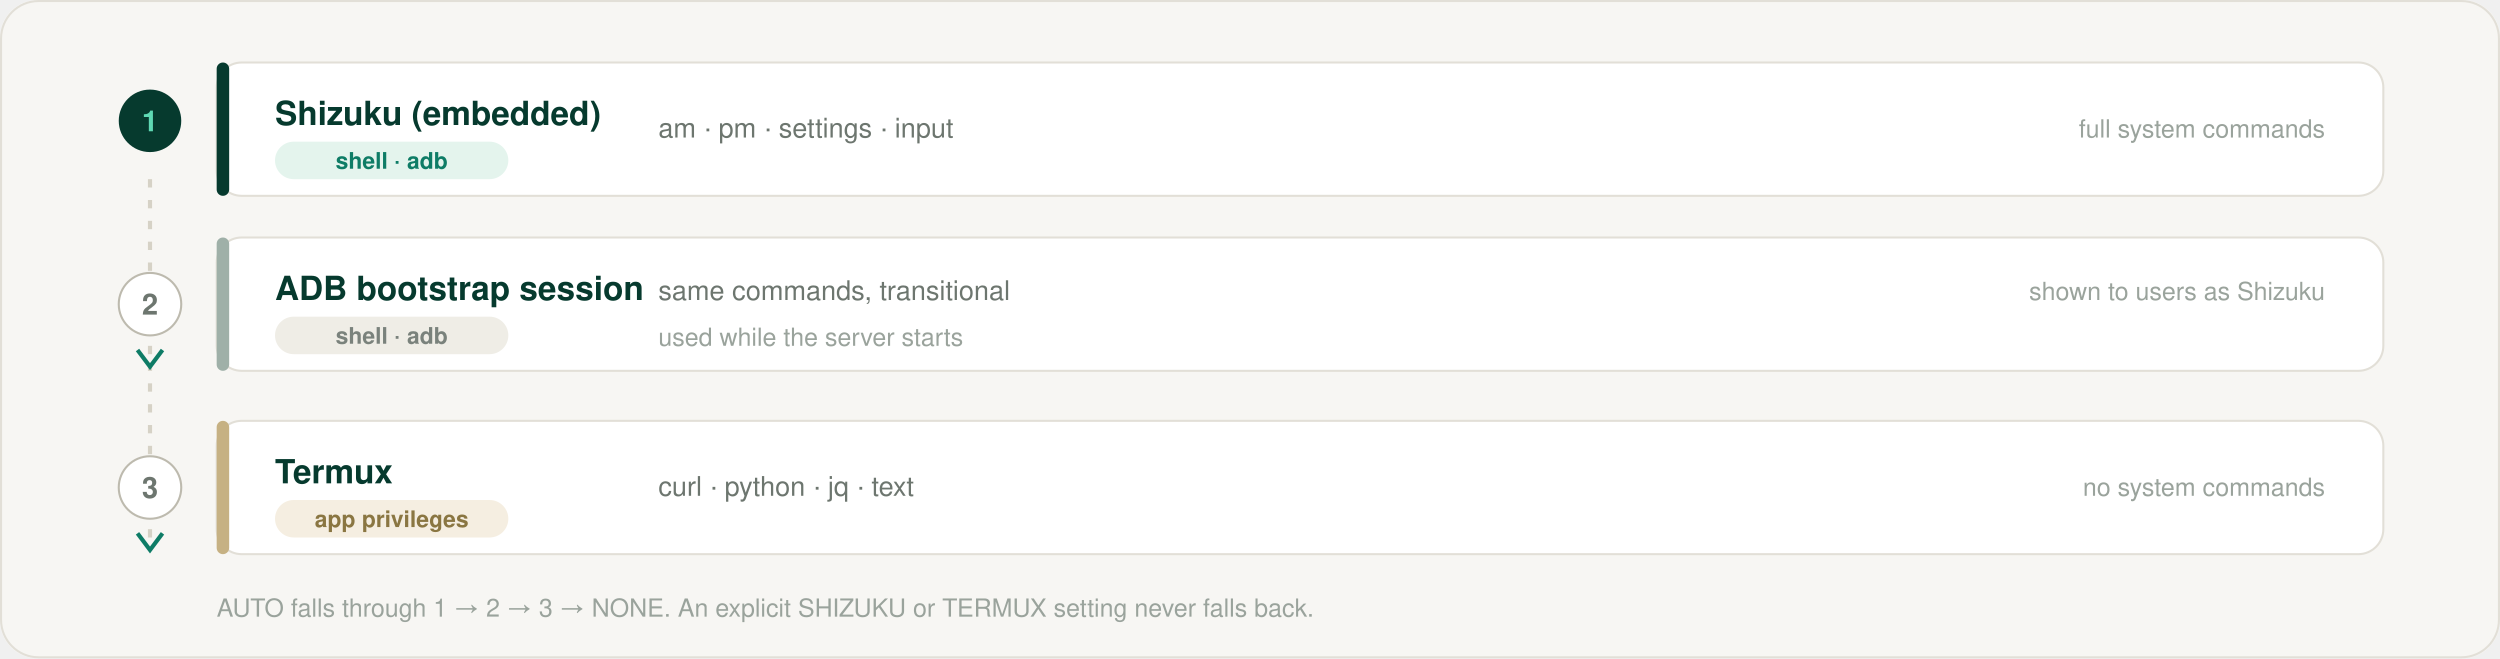
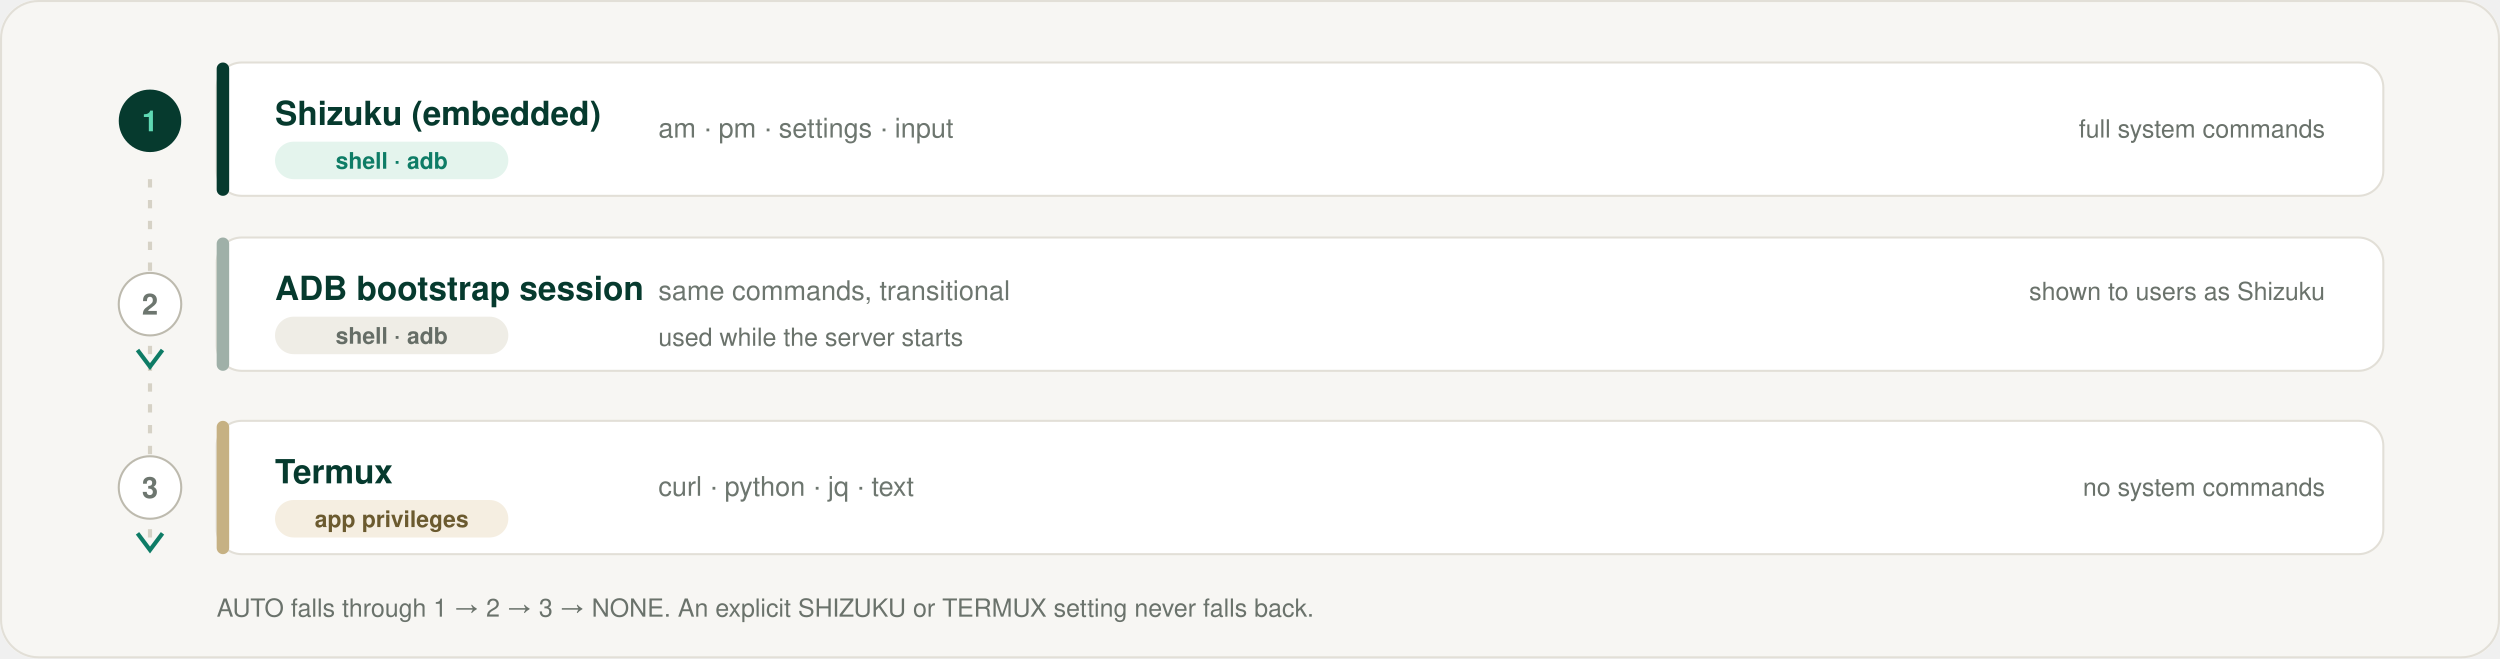
<svg xmlns="http://www.w3.org/2000/svg" viewBox="0 0 1200 316" width="1200" height="316" role="img" aria-label="Execution channels">
  <rect width="1200" height="316" rx="18" fill="#F7F6F3" />
  <rect x="0.5" y="0.5" width="1199" height="315" rx="18" fill="none" stroke="#E2DFD7" />
  <g stroke="#D6D2C6" stroke-width="2" stroke-dasharray="4 6">
    <line x1="72" y1="86" x2="72" y2="174" />
    <line x1="72" y1="174" x2="72" y2="262" />
  </g>
  <g fill="none" stroke="#0E7C66" stroke-width="2">
    <path d="M66 168 l6 8 6 -8" />
    <path d="M66 256 l6 8 6 -8" />
  </g>
  <g font-family="'Segoe UI',Helvetica,Arial,sans-serif">
    <circle cx="72" cy="58" r="15" fill="#063A2E" />
    <text x="72" y="63" font-size="14" font-weight="700" fill="#5FD9B4" text-anchor="middle">1</text>
    <rect x="104" y="30" width="1040" height="64" rx="12" fill="#FFFFFF" stroke="#E2DFD7" />
    <rect x="104" y="30" width="6" height="64" rx="3" fill="#063A2E" />
    <text x="132" y="60" font-size="16" font-weight="700" fill="#063A2E">Shizuku (embedded)</text>
    <rect x="132" y="68" width="112" height="18" rx="9" fill="#E4F4ED" />
    <text x="188" y="81" font-size="11" font-weight="600" fill="#0E7C66" text-anchor="middle">shell · adb</text>
    <text x="316" y="66" font-size="13" fill="#6D766F">am · pm · settings · input</text>
-     <text x="1116" y="66" font-size="12" fill="#9AA39C" text-anchor="end">full system commands</text>
+     <text x="1116" y="66" font-size="12" fill="#6A726B" text-anchor="end">full system commands</text>
    <circle cx="72" cy="146" r="15" fill="#FFFFFF" stroke="#BDBAAE" />
    <text x="72" y="151" font-size="14" font-weight="700" fill="#6D766F" text-anchor="middle">2</text>
    <rect x="104" y="114" width="1040" height="64" rx="12" fill="#FFFFFF" stroke="#E2DFD7" />
    <rect x="104" y="114" width="6" height="64" rx="3" fill="#9FB0A8" />
    <text x="132" y="144" font-size="16" font-weight="700" fill="#063A2E">ADB bootstrap session</text>
    <rect x="132" y="152" width="112" height="18" rx="9" fill="#EFEDE6" />
-     <text x="188" y="165" font-size="11" font-weight="600" fill="#7A827C" text-anchor="middle">shell · adb</text>
+     <text x="188" y="165" font-size="11" font-weight="600" fill="#656D66" text-anchor="middle">shell · adb</text>
    <text x="316" y="144" font-size="13" fill="#6D766F">same commands, transitional</text>
-     <text x="1116" y="144" font-size="12" fill="#9AA39C" text-anchor="end">shown to users as Shizuku</text>
-     <text x="316" y="166" font-size="12" fill="#9AA39C">used while the server starts</text>
+     <text x="1116" y="144" font-size="12" fill="#6A726B" text-anchor="end">shown to users as Shizuku</text>
+     <text x="316" y="166" font-size="12" fill="#6A726B">used while the server starts</text>
    <circle cx="72" cy="234" r="15" fill="#FFFFFF" stroke="#BDBAAE" />
    <text x="72" y="239" font-size="14" font-weight="700" fill="#6D766F" text-anchor="middle">3</text>
    <rect x="104" y="202" width="1040" height="64" rx="12" fill="#FFFFFF" stroke="#E2DFD7" />
    <rect x="104" y="202" width="6" height="64" rx="3" fill="#C6B183" />
    <text x="132" y="232" font-size="16" font-weight="700" fill="#063A2E">Termux</text>
    <rect x="132" y="240" width="112" height="18" rx="9" fill="#F5EEE1" />
-     <text x="188" y="253" font-size="11" font-weight="600" fill="#8A7642" text-anchor="middle">app privileges</text>
+     <text x="188" y="253" font-size="11" font-weight="600" fill="#6B5A2F" text-anchor="middle">app privileges</text>
    <text x="316" y="238" font-size="13" fill="#6D766F">curl · python · jq · text</text>
-     <text x="1116" y="238" font-size="12" fill="#9AA39C" text-anchor="end">no system commands</text>
-     <text x="104" y="296" font-size="12" fill="#9AA39C">AUTO falls through 1 → 2 → 3 → NONE. An explicit SHIZUKU or TERMUX setting never falls back.</text>
+     <text x="1116" y="238" font-size="12" fill="#6A726B" text-anchor="end">no system commands</text>
+     <text x="104" y="296" font-size="12" fill="#6A726B">AUTO falls through 1 → 2 → 3 → NONE. An explicit SHIZUKU or TERMUX setting never falls back.</text>
  </g>
</svg>
